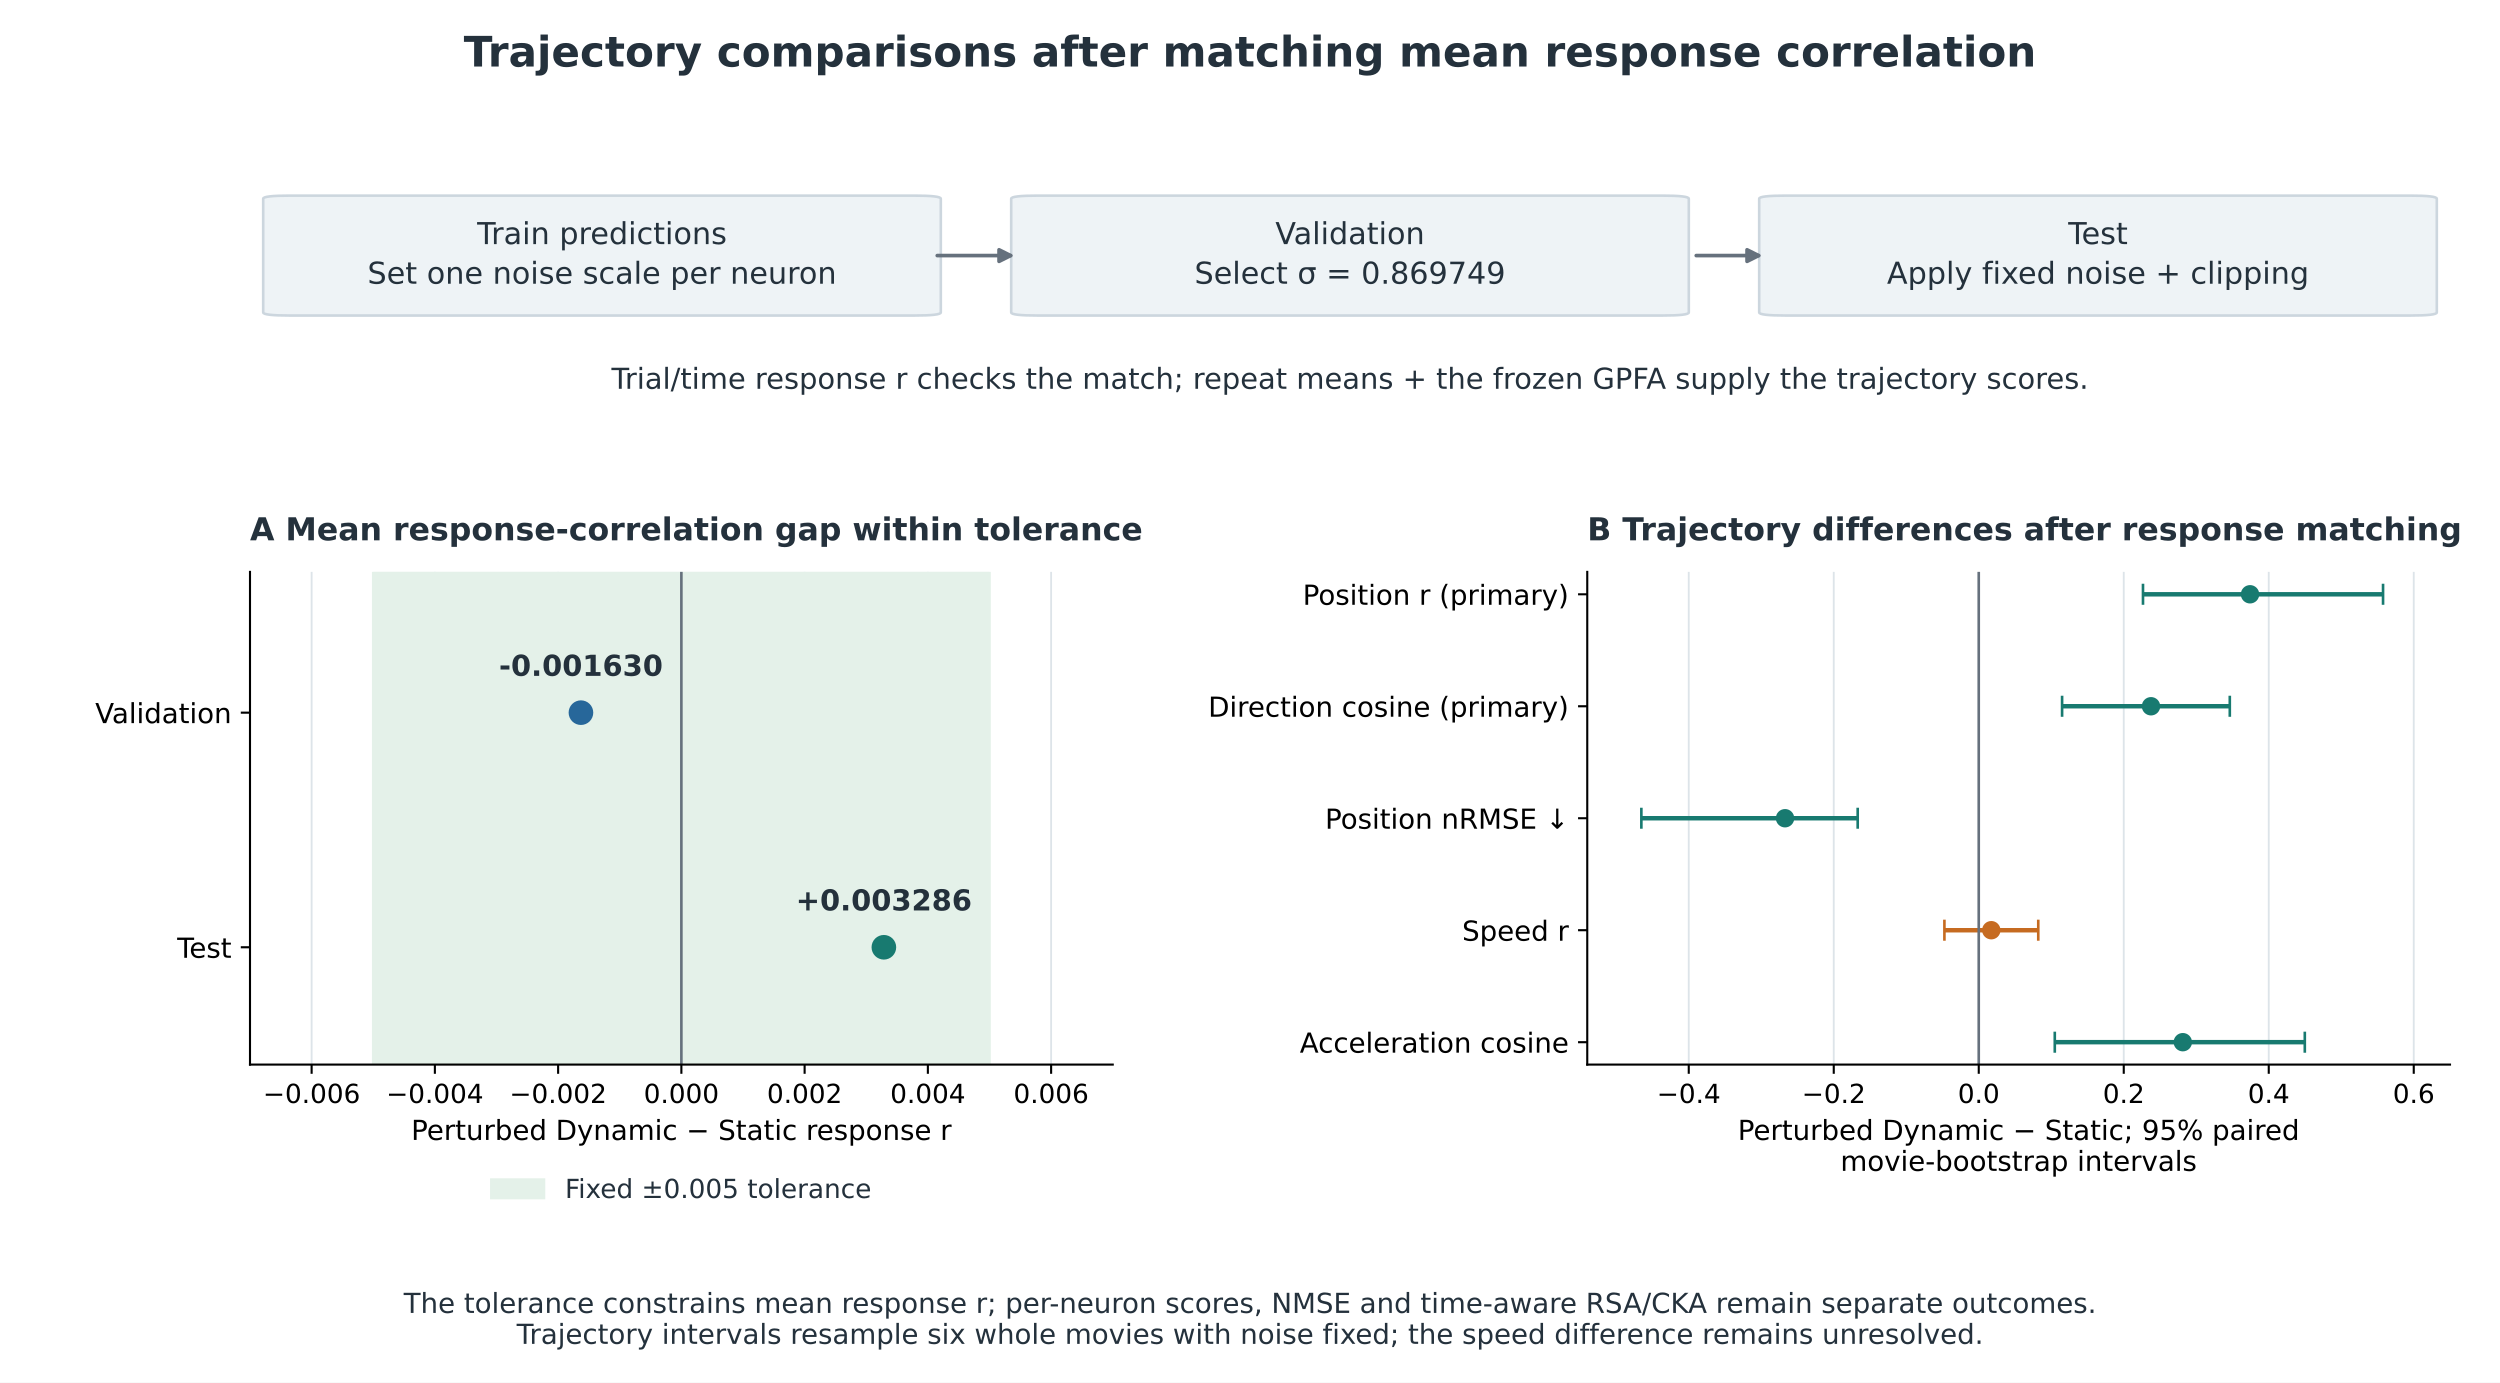
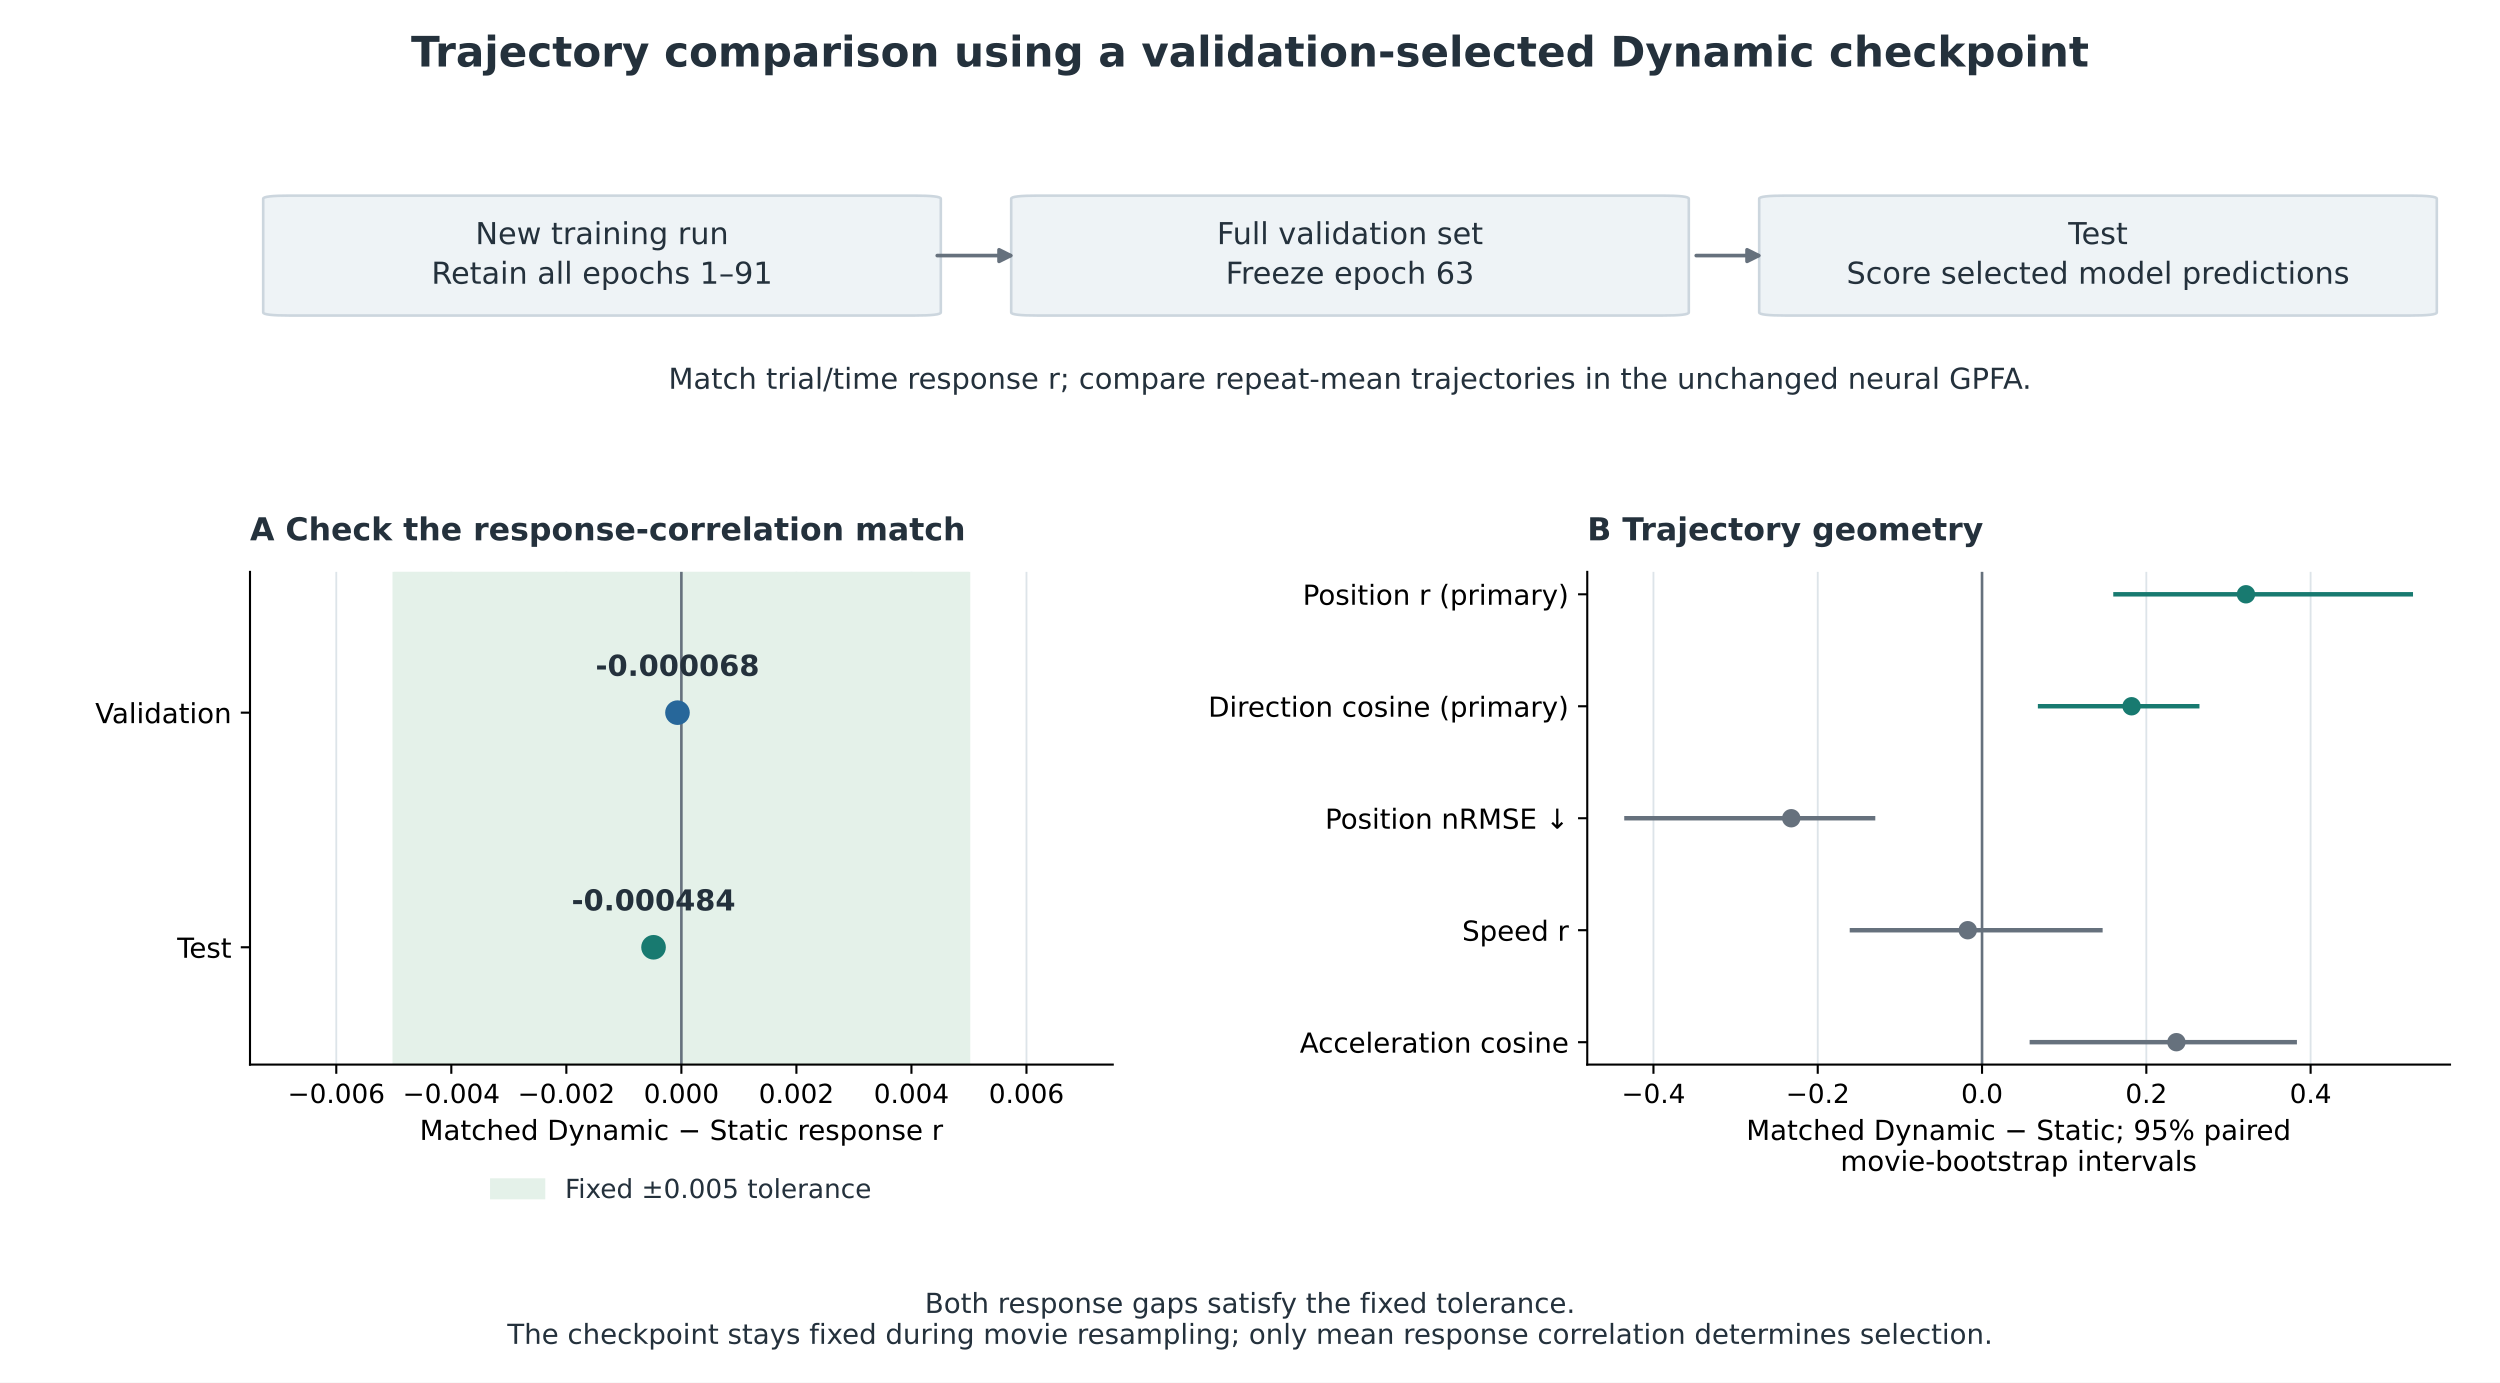
<svg xmlns="http://www.w3.org/2000/svg" xmlns:xlink="http://www.w3.org/1999/xlink" width="950.4pt" height="525.6pt" viewBox="0 0 950.4 525.6" version="1.1">
  <defs>
    <style type="text/css">*{stroke-linejoin: round; stroke-linecap: butt}</style>
  </defs>
  <g id="figure_1">
    <g id="patch_1">
      <path d="M 0 525.6  L 950.4 525.6  L 950.4 0  L 0 0  z " style="fill: #ffffff" />
    </g>
    <g id="axes_1">
      <g id="patch_2">
        <path d="M 110.094 119.952  L 347.618 119.952  Q 357.655 119.952 357.655 118.783  L 357.655 75.539  Q 357.655 74.37 347.618 74.37  L 110.094 74.37  Q 100.058 74.37 100.058 75.539  L 100.058 118.783  Q 100.058 119.952 110.094 119.952  z " clip-path="url(#p9f3f46cf6b)" style="fill: #eef3f6; stroke: #ccd6de; stroke-linejoin: miter" />
      </g>
      <g id="patch_3">
        <path d="M 394.454 119.952  L 631.978 119.952  Q 642.014 119.952 642.014 118.783  L 642.014 75.539  Q 642.014 74.37 631.978 74.37  L 394.454 74.37  Q 384.418 74.37 384.418 75.539  L 384.418 118.783  Q 384.418 119.952 394.454 119.952  z " clip-path="url(#p9f3f46cf6b)" style="fill: #eef3f6; stroke: #ccd6de; stroke-linejoin: miter" />
      </g>
      <g id="patch_4">
        <path d="M 678.814 119.952  L 916.338 119.952  Q 926.374 119.952 926.374 118.783  L 926.374 75.539  Q 926.374 74.37 916.338 74.37  L 678.814 74.37  Q 668.777 74.37 668.777 75.539  L 668.777 118.783  Q 668.777 119.952 678.814 119.952  z " clip-path="url(#p9f3f46cf6b)" style="fill: #eef3f6; stroke: #ccd6de; stroke-linejoin: miter" />
      </g>
      <g id="text_1">
-         <text style="fill: #24313c; font: 11.5px 'DejaVu Sans'" transform="translate(181.3946 92.80334)">Train predictions</text>
-         <text style="fill: #24313c; font: 11.5px 'DejaVu Sans'" transform="translate(139.6918 107.8654)">Set one noise scale per neuron</text>
+         <text style="fill: #24313c; font: 11.5px 'DejaVu Sans'" transform="translate(180.7324 92.80334)">New training run</text>
+         <text style="fill: #24313c; font: 11.5px 'DejaVu Sans'" transform="translate(164.0035 107.8654)">Retain all epochs 1–91</text>
      </g>
      <g id="text_2">
-         <text style="fill: #24313c; font: 11.5px 'DejaVu Sans'" transform="translate(484.8218 92.80334)">Validation</text>
-         <text style="fill: #24313c; font: 11.5px 'DejaVu Sans'" transform="translate(454.0952 107.8654)">Select σ = 0.869749</text>
+         <text style="fill: #24313c; font: 11.5px 'DejaVu Sans'" transform="translate(462.634 92.80334)">Full validation set</text>
+         <text style="fill: #24313c; font: 11.5px 'DejaVu Sans'" transform="translate(465.9753 107.8654)">Freeze epoch 63</text>
      </g>
      <g id="text_3">
        <text style="fill: #24313c; font: 11.5px 'DejaVu Sans'" transform="translate(786.2536 92.80334)">Test</text>
-         <text style="fill: #24313c; font: 11.5px 'DejaVu Sans'" transform="translate(717.3371 107.8654)">Apply fixed noise + clipping</text>
+         <text style="fill: #24313c; font: 11.5px 'DejaVu Sans'" transform="translate(701.9711 107.8654)">Score selected model predictions</text>
      </g>
      <g id="patch_5">
        <path d="M 356.306 97.161  Q 371.034 97.161 384.197 97.161  " style="fill: none; stroke: #66717d; stroke-width: 1.4; stroke-linecap: round" />
        <path d="M 379.797 94.961  L 384.197 97.161  L 379.797 99.361  z " style="fill: #66717d; stroke: #66717d; stroke-width: 1.4; stroke-linecap: round" />
      </g>
      <g id="patch_6">
        <path d="M 644.848 97.161  Q 657.485 97.161 668.557 97.161  " style="fill: none; stroke: #66717d; stroke-width: 1.4; stroke-linecap: round" />
        <path d="M 664.157 94.961  L 668.557 97.161  L 664.157 99.361  z " style="fill: #66717d; stroke: #66717d; stroke-width: 1.4; stroke-linecap: round" />
      </g>
      <g id="text_4">
-         <text style="fill: #24313c; font: 11px 'DejaVu Sans'; text-anchor: middle" x="513.216" y="147.808" transform="rotate(-0 513.216 147.8077)">Trial/time response r checks the match; repeat means + the frozen GPFA supply the trajectory scores.</text>
+         <text style="fill: #24313c; font: 11px 'DejaVu Sans'; text-anchor: middle" x="513.216" y="147.808" transform="rotate(-0 513.216 147.8077)">Match trial/time response r; compare repeat-mean trajectories in the unchanged neural GPFA.</text>
      </g>
    </g>
    <g id="axes_2">
      <g id="patch_7">
        <path d="M 95.04 404.712  L 423.021 404.712  L 423.021 217.409  L 95.04 217.409  z " style="fill: #ffffff" />
      </g>
      <g id="matplotlib.axis_1">
        <g id="xtick_1">
          <g id="line2d_1">
-             <path d="M 118.467 404.712  L 118.467 217.409  " clip-path="url(#p095cb365a8)" style="fill: none; stroke: #dde4e9; stroke-width: 0.7; stroke-linecap: square" />
+             <path d="M 127.838 404.712  L 127.838 217.409  " clip-path="url(#p095cb365a8)" style="fill: none; stroke: #dde4e9; stroke-width: 0.7; stroke-linecap: square" />
          </g>
          <g id="line2d_2">
            <defs>
              <path id="m82909401f5" d="M 0 0  L 0 3.5  " style="stroke: #000000; stroke-width: 0.8" />
            </defs>
            <g>
-               <use xlink:href="#m82909401f5" x="118.467" y="404.712" style="stroke: #000000; stroke-width: 0.8" />
+               <use xlink:href="#m82909401f5" x="127.838" y="404.712" style="stroke: #000000; stroke-width: 0.8" />
            </g>
          </g>
          <g id="text_5">
-             <text style="font: 10px 'DejaVu Sans'; text-anchor: middle" x="118.467" y="419.31" transform="rotate(-0 118.4672 419.3104)">−0.006</text>
+             <text style="font: 10px 'DejaVu Sans'; text-anchor: middle" x="127.838" y="419.31" transform="rotate(-0 127.8381 419.3104)">−0.006</text>
          </g>
        </g>
        <g id="xtick_2">
          <g id="line2d_3">
-             <path d="M 165.322 404.712  L 165.322 217.409  " clip-path="url(#p095cb365a8)" style="fill: none; stroke: #dde4e9; stroke-width: 0.7; stroke-linecap: square" />
+             <path d="M 171.569 404.712  L 171.569 217.409  " clip-path="url(#p095cb365a8)" style="fill: none; stroke: #dde4e9; stroke-width: 0.7; stroke-linecap: square" />
          </g>
          <g id="line2d_4">
            <g>
-               <use xlink:href="#m82909401f5" x="165.322" y="404.712" style="stroke: #000000; stroke-width: 0.8" />
+               <use xlink:href="#m82909401f5" x="171.569" y="404.712" style="stroke: #000000; stroke-width: 0.8" />
            </g>
          </g>
          <g id="text_6">
-             <text style="font: 10px 'DejaVu Sans'; text-anchor: middle" x="165.322" y="419.31" transform="rotate(-0 165.3217 419.3104)">−0.004</text>
+             <text style="font: 10px 'DejaVu Sans'; text-anchor: middle" x="171.569" y="419.31" transform="rotate(-0 171.5689 419.3104)">−0.004</text>
          </g>
        </g>
        <g id="xtick_3">
          <g id="line2d_5">
-             <path d="M 212.176 404.712  L 212.176 217.409  " clip-path="url(#p095cb365a8)" style="fill: none; stroke: #dde4e9; stroke-width: 0.7; stroke-linecap: square" />
+             <path d="M 215.3 404.712  L 215.3 217.409  " clip-path="url(#p095cb365a8)" style="fill: none; stroke: #dde4e9; stroke-width: 0.7; stroke-linecap: square" />
          </g>
          <g id="line2d_6">
            <g>
-               <use xlink:href="#m82909401f5" x="212.176" y="404.712" style="stroke: #000000; stroke-width: 0.8" />
+               <use xlink:href="#m82909401f5" x="215.3" y="404.712" style="stroke: #000000; stroke-width: 0.8" />
            </g>
          </g>
          <g id="text_7">
-             <text style="font: 10px 'DejaVu Sans'; text-anchor: middle" x="212.176" y="419.31" transform="rotate(-0 212.1761 419.3104)">−0.002</text>
+             <text style="font: 10px 'DejaVu Sans'; text-anchor: middle" x="215.3" y="419.31" transform="rotate(-0 215.2998 419.3104)">−0.002</text>
          </g>
        </g>
        <g id="xtick_4">
          <g id="line2d_7">
            <path d="M 259.031 404.712  L 259.031 217.409  " clip-path="url(#p095cb365a8)" style="fill: none; stroke: #dde4e9; stroke-width: 0.7; stroke-linecap: square" />
          </g>
          <g id="line2d_8">
            <g>
              <use xlink:href="#m82909401f5" x="259.031" y="404.712" style="stroke: #000000; stroke-width: 0.8" />
            </g>
          </g>
          <g id="text_8">
            <text style="font: 10px 'DejaVu Sans'; text-anchor: middle" x="259.031" y="419.31" transform="rotate(-0 259.0306 419.3104)">0.000</text>
          </g>
        </g>
        <g id="xtick_5">
          <g id="line2d_9">
-             <path d="M 305.885 404.712  L 305.885 217.409  " clip-path="url(#p095cb365a8)" style="fill: none; stroke: #dde4e9; stroke-width: 0.7; stroke-linecap: square" />
+             <path d="M 302.761 404.712  L 302.761 217.409  " clip-path="url(#p095cb365a8)" style="fill: none; stroke: #dde4e9; stroke-width: 0.7; stroke-linecap: square" />
          </g>
          <g id="line2d_10">
            <g>
-               <use xlink:href="#m82909401f5" x="305.885" y="404.712" style="stroke: #000000; stroke-width: 0.8" />
+               <use xlink:href="#m82909401f5" x="302.761" y="404.712" style="stroke: #000000; stroke-width: 0.8" />
            </g>
          </g>
          <g id="text_9">
-             <text style="font: 10px 'DejaVu Sans'; text-anchor: middle" x="305.885" y="419.31" transform="rotate(-0 305.885 419.3104)">0.002</text>
+             <text style="font: 10px 'DejaVu Sans'; text-anchor: middle" x="302.761" y="419.31" transform="rotate(-0 302.7614 419.3104)">0.002</text>
          </g>
        </g>
        <g id="xtick_6">
          <g id="line2d_11">
-             <path d="M 352.739 404.712  L 352.739 217.409  " clip-path="url(#p095cb365a8)" style="fill: none; stroke: #dde4e9; stroke-width: 0.7; stroke-linecap: square" />
+             <path d="M 346.492 404.712  L 346.492 217.409  " clip-path="url(#p095cb365a8)" style="fill: none; stroke: #dde4e9; stroke-width: 0.7; stroke-linecap: square" />
          </g>
          <g id="line2d_12">
            <g>
-               <use xlink:href="#m82909401f5" x="352.739" y="404.712" style="stroke: #000000; stroke-width: 0.8" />
+               <use xlink:href="#m82909401f5" x="346.492" y="404.712" style="stroke: #000000; stroke-width: 0.8" />
            </g>
          </g>
          <g id="text_10">
-             <text style="font: 10px 'DejaVu Sans'; text-anchor: middle" x="352.739" y="419.31" transform="rotate(-0 352.7395 419.3104)">0.004</text>
+             <text style="font: 10px 'DejaVu Sans'; text-anchor: middle" x="346.492" y="419.31" transform="rotate(-0 346.4922 419.3104)">0.004</text>
          </g>
        </g>
        <g id="xtick_7">
          <g id="line2d_13">
-             <path d="M 399.594 404.712  L 399.594 217.409  " clip-path="url(#p095cb365a8)" style="fill: none; stroke: #dde4e9; stroke-width: 0.7; stroke-linecap: square" />
+             <path d="M 390.223 404.712  L 390.223 217.409  " clip-path="url(#p095cb365a8)" style="fill: none; stroke: #dde4e9; stroke-width: 0.7; stroke-linecap: square" />
          </g>
          <g id="line2d_14">
            <g>
-               <use xlink:href="#m82909401f5" x="399.594" y="404.712" style="stroke: #000000; stroke-width: 0.8" />
+               <use xlink:href="#m82909401f5" x="390.223" y="404.712" style="stroke: #000000; stroke-width: 0.8" />
            </g>
          </g>
          <g id="text_11">
-             <text style="font: 10px 'DejaVu Sans'; text-anchor: middle" x="399.594" y="419.31" transform="rotate(-0 399.594 419.3104)">0.006</text>
+             <text style="font: 10px 'DejaVu Sans'; text-anchor: middle" x="390.223" y="419.31" transform="rotate(-0 390.2231 419.3104)">0.006</text>
          </g>
        </g>
        <g id="text_12">
-           <text style="font: 10.5px 'DejaVu Sans'; text-anchor: middle" x="259.031" y="433.368" transform="rotate(-0 259.0306 433.3685)">Perturbed Dynamic − Static response r</text>
+           <text style="font: 10.5px 'DejaVu Sans'; text-anchor: middle" x="259.031" y="433.368" transform="rotate(-0 259.0306 433.3685)">Matched Dynamic − Static response r</text>
        </g>
      </g>
      <g id="matplotlib.axis_2">
        <g id="ytick_1">
          <g id="line2d_15">
            <defs>
              <path id="ma67abbdd52" d="M 0 0  L -3.5 0  " style="stroke: #000000; stroke-width: 0.8" />
            </defs>
            <g>
              <use xlink:href="#ma67abbdd52" x="95.04" y="270.924" style="stroke: #000000; stroke-width: 0.8" />
            </g>
          </g>
          <g id="text_13">
            <text style="font: 10.5px 'DejaVu Sans'; text-anchor: end" x="88.04" y="274.914" transform="rotate(-0 88.04 274.9136)">Validation</text>
          </g>
        </g>
        <g id="ytick_2">
          <g id="line2d_16">
            <g>
              <use xlink:href="#ma67abbdd52" x="95.04" y="360.116" style="stroke: #000000; stroke-width: 0.8" />
            </g>
          </g>
          <g id="text_14">
            <text style="font: 10.5px 'DejaVu Sans'; text-anchor: end" x="88.04" y="364.105" transform="rotate(-0 88.04 364.1053)">Test</text>
          </g>
        </g>
      </g>
      <g id="patch_8">
-         <path d="M 141.894 404.712  L 376.167 404.712  L 376.167 217.409  L 141.894 217.409  z " clip-path="url(#p095cb365a8)" style="fill: #e4f1e9; stroke: #e4f1e9; stroke-linejoin: miter" />
+         <path d="M 149.704 404.712  L 368.358 404.712  L 368.358 217.409  L 149.704 217.409  z " clip-path="url(#p095cb365a8)" style="fill: #e4f1e9; stroke: #e4f1e9; stroke-linejoin: miter" />
      </g>
      <g id="line2d_17">
        <path d="M 259.031 404.712  L 259.031 217.409  " clip-path="url(#p095cb365a8)" style="fill: none; stroke: #66717d; stroke-linecap: square" />
      </g>
      <g id="patch_9">
        <path d="M 95.04 404.712  L 95.04 217.409  " style="fill: none; stroke: #000000; stroke-width: 0.8; stroke-linejoin: miter; stroke-linecap: square" />
      </g>
      <g id="patch_10">
        <path d="M 95.04 404.712  L 423.021 404.712  " style="fill: none; stroke: #000000; stroke-width: 0.8; stroke-linejoin: miter; stroke-linecap: square" />
      </g>
      <g id="PathCollection_1">
        <defs>
          <path id="C0_0_b43baabc5f" d="M 0 4.183  C 1.109 4.183 2.174 3.743 2.958 2.958  C 3.743 2.174 4.183 1.109 4.183 -0  C 4.183 -1.109 3.743 -2.174 2.958 -2.958  C 2.174 -3.743 1.109 -4.183 0 -4.183  C -1.109 -4.183 -2.174 -3.743 -2.958 -2.958  C -3.743 -2.174 -4.183 -1.109 -4.183 0  C -4.183 1.109 -3.743 2.174 -2.958 2.958  C -2.174 3.743 -1.109 4.183 0 4.183  z " />
        </defs>
        <g clip-path="url(#p095cb365a8)">
-           <use xlink:href="#C0_0_b43baabc5f" x="220.85" y="270.924" style="fill: #27679a; stroke: #27679a" />
+           <use xlink:href="#C0_0_b43baabc5f" x="257.551" y="270.924" style="fill: #27679a; stroke: #27679a" />
        </g>
        <g clip-path="url(#p095cb365a8)">
-           <use xlink:href="#C0_0_b43baabc5f" x="336.013" y="360.116" style="fill: #187a70; stroke: #187a70" />
+           <use xlink:href="#C0_0_b43baabc5f" x="248.449" y="360.116" style="fill: #187a70; stroke: #187a70" />
        </g>
      </g>
      <g id="text_15">
-         <text style="fill: #24313c; font: 700 11px 'DejaVu Sans'; text-anchor: middle" x="220.85" y="256.924" transform="rotate(-0 220.8495 256.9244)">-0.001630</text>
+         <text style="fill: #24313c; font: 700 11px 'DejaVu Sans'; text-anchor: middle" x="257.551" y="256.924" transform="rotate(-0 257.5507 256.9244)">-0.000068</text>
      </g>
      <g id="text_16">
-         <text style="fill: #24313c; font: 700 11px 'DejaVu Sans'; text-anchor: middle" x="336.013" y="346.116" transform="rotate(-0 336.0126 346.1161)">+0.003286</text>
+         <text style="fill: #24313c; font: 700 11px 'DejaVu Sans'; text-anchor: middle" x="248.449" y="346.116" transform="rotate(-0 248.4488 346.1161)">-0.000484</text>
      </g>
      <g id="text_17">
-         <text style="fill: #24313c; font: 700 12px 'DejaVu Sans'; text-anchor: start" x="95.04" y="205.409" transform="rotate(-0 95.04 205.4094)">A  Mean response-correlation gap within tolerance</text>
+         <text style="fill: #24313c; font: 700 12px 'DejaVu Sans'; text-anchor: start" x="95.04" y="205.409" transform="rotate(-0 95.04 205.4094)">A  Check the response-correlation match</text>
      </g>
      <g id="legend_1">
        <g id="patch_11">
          <path d="M 186.793 455.442  L 206.793 455.442  L 206.793 448.442  L 186.793 448.442  z " style="fill: #e4f1e9; stroke: #e4f1e9; stroke-linejoin: miter" />
        </g>
        <g id="text_18">
          <text style="fill: #24313c; font: 10px 'DejaVu Sans'; text-anchor: start" x="214.793" y="455.442" transform="rotate(-0 214.7931 455.4422)">Fixed ±0.005 tolerance</text>
        </g>
      </g>
    </g>
    <g id="axes_3">
      <g id="patch_12">
        <path d="M 603.411 404.712  L 931.392 404.712  L 931.392 217.409  L 603.411 217.409  z " style="fill: #ffffff" />
      </g>
      <g id="matplotlib.axis_3">
        <g id="xtick_8">
          <g id="line2d_18">
-             <path d="M 641.997 404.712  L 641.997 217.409  " clip-path="url(#pbbc0bc065b)" style="fill: none; stroke: #dde4e9; stroke-width: 0.7; stroke-linecap: square" />
+             <path d="M 628.576 404.712  L 628.576 217.409  " clip-path="url(#pbbc0bc065b)" style="fill: none; stroke: #dde4e9; stroke-width: 0.7; stroke-linecap: square" />
          </g>
          <g id="line2d_19">
            <g>
-               <use xlink:href="#m82909401f5" x="641.997" y="404.712" style="stroke: #000000; stroke-width: 0.8" />
+               <use xlink:href="#m82909401f5" x="628.576" y="404.712" style="stroke: #000000; stroke-width: 0.8" />
            </g>
          </g>
          <g id="text_19">
-             <text style="font: 10px 'DejaVu Sans'; text-anchor: middle" x="641.997" y="419.31" transform="rotate(-0 641.9968 419.3104)">−0.4</text>
+             <text style="font: 10px 'DejaVu Sans'; text-anchor: middle" x="628.576" y="419.31" transform="rotate(-0 628.5764 419.3104)">−0.4</text>
          </g>
        </g>
        <g id="xtick_9">
          <g id="line2d_20">
-             <path d="M 697.12 404.712  L 697.12 217.409  " clip-path="url(#pbbc0bc065b)" style="fill: none; stroke: #dde4e9; stroke-width: 0.7; stroke-linecap: square" />
+             <path d="M 691.033 404.712  L 691.033 217.409  " clip-path="url(#pbbc0bc065b)" style="fill: none; stroke: #dde4e9; stroke-width: 0.7; stroke-linecap: square" />
          </g>
          <g id="line2d_21">
            <g>
-               <use xlink:href="#m82909401f5" x="697.12" y="404.712" style="stroke: #000000; stroke-width: 0.8" />
+               <use xlink:href="#m82909401f5" x="691.033" y="404.712" style="stroke: #000000; stroke-width: 0.8" />
            </g>
          </g>
          <g id="text_20">
-             <text style="font: 10px 'DejaVu Sans'; text-anchor: middle" x="697.12" y="419.31" transform="rotate(-0 697.1197 419.3104)">−0.2</text>
+             <text style="font: 10px 'DejaVu Sans'; text-anchor: middle" x="691.033" y="419.31" transform="rotate(-0 691.0329 419.3104)">−0.2</text>
          </g>
        </g>
        <g id="xtick_10">
          <g id="line2d_22">
-             <path d="M 752.243 404.712  L 752.243 217.409  " clip-path="url(#pbbc0bc065b)" style="fill: none; stroke: #dde4e9; stroke-width: 0.7; stroke-linecap: square" />
+             <path d="M 753.49 404.712  L 753.49 217.409  " clip-path="url(#pbbc0bc065b)" style="fill: none; stroke: #dde4e9; stroke-width: 0.7; stroke-linecap: square" />
          </g>
          <g id="line2d_23">
            <g>
-               <use xlink:href="#m82909401f5" x="752.243" y="404.712" style="stroke: #000000; stroke-width: 0.8" />
+               <use xlink:href="#m82909401f5" x="753.49" y="404.712" style="stroke: #000000; stroke-width: 0.8" />
            </g>
          </g>
          <g id="text_21">
-             <text style="font: 10px 'DejaVu Sans'; text-anchor: middle" x="752.243" y="419.31" transform="rotate(-0 752.2426 419.3104)">0.0</text>
+             <text style="font: 10px 'DejaVu Sans'; text-anchor: middle" x="753.49" y="419.31" transform="rotate(-0 753.4895 419.3104)">0.0</text>
          </g>
        </g>
        <g id="xtick_11">
          <g id="line2d_24">
-             <path d="M 807.366 404.712  L 807.366 217.409  " clip-path="url(#pbbc0bc065b)" style="fill: none; stroke: #dde4e9; stroke-width: 0.7; stroke-linecap: square" />
+             <path d="M 815.946 404.712  L 815.946 217.409  " clip-path="url(#pbbc0bc065b)" style="fill: none; stroke: #dde4e9; stroke-width: 0.7; stroke-linecap: square" />
          </g>
          <g id="line2d_25">
            <g>
-               <use xlink:href="#m82909401f5" x="807.366" y="404.712" style="stroke: #000000; stroke-width: 0.8" />
+               <use xlink:href="#m82909401f5" x="815.946" y="404.712" style="stroke: #000000; stroke-width: 0.8" />
            </g>
          </g>
          <g id="text_22">
-             <text style="font: 10px 'DejaVu Sans'; text-anchor: middle" x="807.366" y="419.31" transform="rotate(-0 807.3655 419.3104)">0.2</text>
+             <text style="font: 10px 'DejaVu Sans'; text-anchor: middle" x="815.946" y="419.31" transform="rotate(-0 815.9461 419.3104)">0.2</text>
          </g>
        </g>
        <g id="xtick_12">
          <g id="line2d_26">
-             <path d="M 862.488 404.712  L 862.488 217.409  " clip-path="url(#pbbc0bc065b)" style="fill: none; stroke: #dde4e9; stroke-width: 0.7; stroke-linecap: square" />
+             <path d="M 878.403 404.712  L 878.403 217.409  " clip-path="url(#pbbc0bc065b)" style="fill: none; stroke: #dde4e9; stroke-width: 0.7; stroke-linecap: square" />
          </g>
          <g id="line2d_27">
            <g>
-               <use xlink:href="#m82909401f5" x="862.488" y="404.712" style="stroke: #000000; stroke-width: 0.8" />
+               <use xlink:href="#m82909401f5" x="878.403" y="404.712" style="stroke: #000000; stroke-width: 0.8" />
            </g>
          </g>
          <g id="text_23">
-             <text style="font: 10px 'DejaVu Sans'; text-anchor: middle" x="862.488" y="419.31" transform="rotate(-0 862.4884 419.3104)">0.4</text>
-           </g>
-         </g>
-         <g id="xtick_13">
-           <g id="line2d_28">
-             <path d="M 917.611 404.712  L 917.611 217.409  " clip-path="url(#pbbc0bc065b)" style="fill: none; stroke: #dde4e9; stroke-width: 0.7; stroke-linecap: square" />
-           </g>
-           <g id="line2d_29">
-             <g>
-               <use xlink:href="#m82909401f5" x="917.611" y="404.712" style="stroke: #000000; stroke-width: 0.8" />
-             </g>
-           </g>
-           <g id="text_24">
-             <text style="font: 10px 'DejaVu Sans'; text-anchor: middle" x="917.611" y="419.31" transform="rotate(-0 917.6113 419.3104)">0.6</text>
-           </g>
-         </g>
-         <g id="text_25">
-           <text style="font: 10.5px 'DejaVu Sans'" transform="translate(660.641 433.3685)">Perturbed Dynamic − Static; 95% paired</text>
+             <text style="font: 10px 'DejaVu Sans'; text-anchor: middle" x="878.403" y="419.31" transform="rotate(-0 878.4026 419.3104)">0.4</text>
+           </g>
+         </g>
+         <g id="text_24">
+           <text style="font: 10.5px 'DejaVu Sans'" transform="translate(663.8624 433.3685)">Matched Dynamic − Static; 95% paired</text>
          <text style="font: 10.5px 'DejaVu Sans'" transform="translate(699.6485 445.1262)">movie-bootstrap intervals</text>
        </g>
      </g>
      <g id="matplotlib.axis_4">
        <g id="ytick_3">
+           <g id="line2d_28">
+             <g>
+               <use xlink:href="#ma67abbdd52" x="603.411" y="225.923" style="stroke: #000000; stroke-width: 0.8" />
+             </g>
+           </g>
+           <g id="text_25">
+             <text style="font: 10.5px 'DejaVu Sans'; text-anchor: end" x="596.411" y="229.912" transform="rotate(-0 596.4108 229.9123)">Position r (primary)</text>
+           </g>
+         </g>
+         <g id="ytick_4">
+           <g id="line2d_29">
+             <g>
+               <use xlink:href="#ma67abbdd52" x="603.411" y="268.492" style="stroke: #000000; stroke-width: 0.8" />
+             </g>
+           </g>
+           <g id="text_26">
+             <text style="font: 10.5px 'DejaVu Sans'; text-anchor: end" x="596.411" y="272.481" transform="rotate(-0 596.4108 272.4811)">Direction cosine (primary)</text>
+           </g>
+         </g>
+         <g id="ytick_5">
          <g id="line2d_30">
            <g>
-               <use xlink:href="#ma67abbdd52" x="603.411" y="225.923" style="stroke: #000000; stroke-width: 0.8" />
-             </g>
-           </g>
-           <g id="text_26">
-             <text style="font: 10.5px 'DejaVu Sans'; text-anchor: end" x="596.411" y="229.912" transform="rotate(-0 596.4108 229.9123)">Position r (primary)</text>
-           </g>
-         </g>
-         <g id="ytick_4">
+               <use xlink:href="#ma67abbdd52" x="603.411" y="311.061" style="stroke: #000000; stroke-width: 0.8" />
+             </g>
+           </g>
+           <g id="text_27">
+             <text style="font: 10.5px 'DejaVu Sans'; text-anchor: end" x="596.411" y="315.05" transform="rotate(-0 596.4108 315.0499)">Position nRMSE ↓</text>
+           </g>
+         </g>
+         <g id="ytick_6">
          <g id="line2d_31">
            <g>
-               <use xlink:href="#ma67abbdd52" x="603.411" y="268.492" style="stroke: #000000; stroke-width: 0.8" />
-             </g>
-           </g>
-           <g id="text_27">
-             <text style="font: 10.5px 'DejaVu Sans'; text-anchor: end" x="596.411" y="272.481" transform="rotate(-0 596.4108 272.4811)">Direction cosine (primary)</text>
-           </g>
-         </g>
-         <g id="ytick_5">
+               <use xlink:href="#ma67abbdd52" x="603.411" y="353.629" style="stroke: #000000; stroke-width: 0.8" />
+             </g>
+           </g>
+           <g id="text_28">
+             <text style="font: 10.5px 'DejaVu Sans'; text-anchor: end" x="596.411" y="357.619" transform="rotate(-0 596.4108 357.6186)">Speed r</text>
+           </g>
+         </g>
+         <g id="ytick_7">
          <g id="line2d_32">
            <g>
-               <use xlink:href="#ma67abbdd52" x="603.411" y="311.061" style="stroke: #000000; stroke-width: 0.8" />
-             </g>
-           </g>
-           <g id="text_28">
-             <text style="font: 10.5px 'DejaVu Sans'; text-anchor: end" x="596.411" y="315.05" transform="rotate(-0 596.4108 315.0499)">Position nRMSE ↓</text>
-           </g>
-         </g>
-         <g id="ytick_6">
-           <g id="line2d_33">
-             <g>
-               <use xlink:href="#ma67abbdd52" x="603.411" y="353.629" style="stroke: #000000; stroke-width: 0.8" />
+               <use xlink:href="#ma67abbdd52" x="603.411" y="396.198" style="stroke: #000000; stroke-width: 0.8" />
            </g>
          </g>
          <g id="text_29">
-             <text style="font: 10.5px 'DejaVu Sans'; text-anchor: end" x="596.411" y="357.619" transform="rotate(-0 596.4108 357.6186)">Speed r</text>
-           </g>
-         </g>
-         <g id="ytick_7">
-           <g id="line2d_34">
-             <g>
-               <use xlink:href="#ma67abbdd52" x="603.411" y="396.198" style="stroke: #000000; stroke-width: 0.8" />
-             </g>
-           </g>
-           <g id="text_30">
            <text style="font: 10.5px 'DejaVu Sans'; text-anchor: end" x="596.411" y="400.187" transform="rotate(-0 596.4108 400.1874)">Acceleration cosine</text>
          </g>
        </g>
      </g>
-       <g id="LineCollection_1">
-         <path d="M 814.678 225.923  L 905.939 225.923  " clip-path="url(#pbbc0bc065b)" style="fill: none; stroke: #187a70; stroke-width: 1.7" />
-       </g>
-       <g id="line2d_35">
-         <defs>
-           <path id="me56e5df1bf" d="M 0 4  L 0 -4  " style="stroke: #187a70" />
-         </defs>
-         <g clip-path="url(#pbbc0bc065b)">
-           <use xlink:href="#me56e5df1bf" x="814.678" y="225.923" style="fill: #187a70; stroke: #187a70" />
-         </g>
-       </g>
-       <g id="line2d_36">
-         <g clip-path="url(#pbbc0bc065b)">
-           <use xlink:href="#me56e5df1bf" x="905.939" y="225.923" style="fill: #187a70; stroke: #187a70" />
-         </g>
-       </g>
-       <g id="LineCollection_2">
-         <path d="M 783.924 268.492  L 847.68 268.492  " clip-path="url(#pbbc0bc065b)" style="fill: none; stroke: #187a70; stroke-width: 1.7" />
-       </g>
-       <g id="line2d_37">
-         <g clip-path="url(#pbbc0bc065b)">
-           <use xlink:href="#me56e5df1bf" x="783.924" y="268.492" style="fill: #187a70; stroke: #187a70" />
-         </g>
-       </g>
-       <g id="line2d_38">
-         <g clip-path="url(#pbbc0bc065b)">
-           <use xlink:href="#me56e5df1bf" x="847.68" y="268.492" style="fill: #187a70; stroke: #187a70" />
-         </g>
-       </g>
-       <g id="LineCollection_3">
-         <path d="M 623.977 311.061  L 706.221 311.061  " clip-path="url(#pbbc0bc065b)" style="fill: none; stroke: #187a70; stroke-width: 1.7" />
-       </g>
-       <g id="line2d_39">
-         <g clip-path="url(#pbbc0bc065b)">
-           <use xlink:href="#me56e5df1bf" x="623.977" y="311.061" style="fill: #187a70; stroke: #187a70" />
-         </g>
-       </g>
-       <g id="line2d_40">
-         <g clip-path="url(#pbbc0bc065b)">
-           <use xlink:href="#me56e5df1bf" x="706.221" y="311.061" style="fill: #187a70; stroke: #187a70" />
-         </g>
-       </g>
-       <g id="LineCollection_4">
-         <path d="M 739.187 353.629  L 774.864 353.629  " clip-path="url(#pbbc0bc065b)" style="fill: none; stroke: #c66b21; stroke-width: 1.7" />
-       </g>
-       <g id="line2d_41">
-         <defs>
-           <path id="m4ca244e5b5" d="M 0 4  L 0 -4  " style="stroke: #c66b21" />
-         </defs>
-         <g clip-path="url(#pbbc0bc065b)">
-           <use xlink:href="#m4ca244e5b5" x="739.187" y="353.629" style="fill: #c66b21; stroke: #c66b21" />
-         </g>
-       </g>
-       <g id="line2d_42">
-         <g clip-path="url(#pbbc0bc065b)">
-           <use xlink:href="#m4ca244e5b5" x="774.864" y="353.629" style="fill: #c66b21; stroke: #c66b21" />
-         </g>
-       </g>
-       <g id="LineCollection_5">
-         <path d="M 781.145 396.198  L 876.195 396.198  " clip-path="url(#pbbc0bc065b)" style="fill: none; stroke: #187a70; stroke-width: 1.7" />
-       </g>
-       <g id="line2d_43">
-         <g clip-path="url(#pbbc0bc065b)">
-           <use xlink:href="#me56e5df1bf" x="781.145" y="396.198" style="fill: #187a70; stroke: #187a70" />
-         </g>
-       </g>
-       <g id="line2d_44">
-         <g clip-path="url(#pbbc0bc065b)">
-           <use xlink:href="#me56e5df1bf" x="876.195" y="396.198" style="fill: #187a70; stroke: #187a70" />
-         </g>
-       </g>
-       <g id="line2d_45">
-         <path d="M 752.243 404.712  L 752.243 217.409  " clip-path="url(#pbbc0bc065b)" style="fill: none; stroke: #66717d; stroke-linecap: square" />
-       </g>
-       <g id="line2d_46">
+       <g id="line2d_33">
+         <path d="M 804.226 225.923  L 916.484 225.923  " clip-path="url(#pbbc0bc065b)" style="fill: none; stroke: #187a70; stroke-width: 1.7; stroke-linecap: square" />
+       </g>
+       <g id="line2d_34">
        <defs>
          <path id="ma4f7d0990f" d="M 0 3  C 0.796 3 1.559 2.684 2.121 2.121  C 2.684 1.559 3 0.796 3 0  C 3 -0.796 2.684 -1.559 2.121 -2.121  C 1.559 -2.684 0.796 -3 0 -3  C -0.796 -3 -1.559 -2.684 -2.121 -2.121  C -2.684 -1.559 -3 -0.796 -3 0  C -3 0.796 -2.684 1.559 -2.121 2.121  C -1.559 2.684 -0.796 3 0 3  z " style="stroke: #187a70" />
        </defs>
        <g clip-path="url(#pbbc0bc065b)">
-           <use xlink:href="#ma4f7d0990f" x="855.374" y="225.923" style="fill: #187a70; stroke: #187a70" />
-         </g>
-       </g>
-       <g id="line2d_47">
+           <use xlink:href="#ma4f7d0990f" x="853.825" y="225.923" style="fill: #187a70; stroke: #187a70" />
+         </g>
+       </g>
+       <g id="line2d_35">
+         <path d="M 775.565 268.492  L 835.295 268.492  " clip-path="url(#pbbc0bc065b)" style="fill: none; stroke: #187a70; stroke-width: 1.7; stroke-linecap: square" />
+       </g>
+       <g id="line2d_36">
        <g clip-path="url(#pbbc0bc065b)">
-           <use xlink:href="#ma4f7d0990f" x="817.729" y="268.492" style="fill: #187a70; stroke: #187a70" />
-         </g>
-       </g>
-       <g id="line2d_48">
-         <g clip-path="url(#pbbc0bc065b)">
-           <use xlink:href="#ma4f7d0990f" x="678.603" y="311.061" style="fill: #187a70; stroke: #187a70" />
-         </g>
-       </g>
-       <g id="line2d_49">
+           <use xlink:href="#ma4f7d0990f" x="810.338" y="268.492" style="fill: #187a70; stroke: #187a70" />
+         </g>
+       </g>
+       <g id="line2d_37">
+         <path d="M 618.319 311.061  L 712.063 311.061  " clip-path="url(#pbbc0bc065b)" style="fill: none; stroke: #66717d; stroke-width: 1.7; stroke-linecap: square" />
+       </g>
+       <g id="line2d_38">
        <defs>
-           <path id="m1334199902" d="M 0 3  C 0.796 3 1.559 2.684 2.121 2.121  C 2.684 1.559 3 0.796 3 0  C 3 -0.796 2.684 -1.559 2.121 -2.121  C 1.559 -2.684 0.796 -3 0 -3  C -0.796 -3 -1.559 -2.684 -2.121 -2.121  C -2.684 -1.559 -3 -0.796 -3 0  C -3 0.796 -2.684 1.559 -2.121 2.121  C -1.559 2.684 -0.796 3 0 3  z " style="stroke: #c66b21" />
+           <path id="m5f5aa1ec83" d="M 0 3  C 0.796 3 1.559 2.684 2.121 2.121  C 2.684 1.559 3 0.796 3 0  C 3 -0.796 2.684 -1.559 2.121 -2.121  C 1.559 -2.684 0.796 -3 0 -3  C -0.796 -3 -1.559 -2.684 -2.121 -2.121  C -2.684 -1.559 -3 -0.796 -3 0  C -3 0.796 -2.684 1.559 -2.121 2.121  C -1.559 2.684 -0.796 3 0 3  z " style="stroke: #66717d" />
        </defs>
        <g clip-path="url(#pbbc0bc065b)">
-           <use xlink:href="#m1334199902" x="757.012" y="353.629" style="fill: #c66b21; stroke: #c66b21" />
-         </g>
-       </g>
-       <g id="line2d_50">
+           <use xlink:href="#m5f5aa1ec83" x="680.962" y="311.061" style="fill: #66717d; stroke: #66717d" />
+         </g>
+       </g>
+       <g id="line2d_39">
+         <path d="M 704.035 353.629  L 798.49 353.629  " clip-path="url(#pbbc0bc065b)" style="fill: none; stroke: #66717d; stroke-width: 1.7; stroke-linecap: square" />
+       </g>
+       <g id="line2d_40">
        <g clip-path="url(#pbbc0bc065b)">
-           <use xlink:href="#ma4f7d0990f" x="829.818" y="396.198" style="fill: #187a70; stroke: #187a70" />
-         </g>
+           <use xlink:href="#m5f5aa1ec83" x="748.059" y="353.629" style="fill: #66717d; stroke: #66717d" />
+         </g>
+       </g>
+       <g id="line2d_41">
+         <path d="M 772.433 396.198  L 872.351 396.198  " clip-path="url(#pbbc0bc065b)" style="fill: none; stroke: #66717d; stroke-width: 1.7; stroke-linecap: square" />
+       </g>
+       <g id="line2d_42">
+         <g clip-path="url(#pbbc0bc065b)">
+           <use xlink:href="#m5f5aa1ec83" x="827.381" y="396.198" style="fill: #66717d; stroke: #66717d" />
+         </g>
+       </g>
+       <g id="line2d_43">
+         <path d="M 753.49 404.712  L 753.49 217.409  " clip-path="url(#pbbc0bc065b)" style="fill: none; stroke: #66717d; stroke-linecap: square" />
      </g>
      <g id="patch_13">
        <path d="M 603.411 404.712  L 603.411 217.409  " style="fill: none; stroke: #000000; stroke-width: 0.8; stroke-linejoin: miter; stroke-linecap: square" />
      </g>
      <g id="patch_14">
        <path d="M 603.411 404.712  L 931.392 404.712  " style="fill: none; stroke: #000000; stroke-width: 0.8; stroke-linejoin: miter; stroke-linecap: square" />
      </g>
-       <g id="text_31">
-         <text style="fill: #24313c; font: 700 12px 'DejaVu Sans'; text-anchor: start" x="603.411" y="205.409" transform="rotate(-0 603.4108 205.4094)">B  Trajectory differences after response matching</text>
-       </g>
+       <g id="text_30">
+         <text style="fill: #24313c; font: 700 12px 'DejaVu Sans'; text-anchor: start" x="603.411" y="205.409" transform="rotate(-0 603.4108 205.4094)">B  Trajectory geometry</text>
+       </g>
+     </g>
+     <g id="text_31">
+       <text style="fill: #24313c; font: 700 16px 'DejaVu Sans'; text-anchor: middle" x="475.2" y="25.297" transform="rotate(-0 475.2 25.2975)">Trajectory comparison using a validation-selected Dynamic checkpoint</text>
    </g>
    <g id="text_32">
-       <text style="fill: #24313c; font: 700 16px 'DejaVu Sans'; text-anchor: middle" x="475.2" y="25.297" transform="rotate(-0 475.2 25.2975)">Trajectory comparisons after matching mean response correlation</text>
-     </g>
-     <g id="text_33">
-       <text style="fill: #24313c; font: 10.5px 'DejaVu Sans'" transform="translate(153.4726 499.1255)">The tolerance constrains mean response r; per-neuron scores, NMSE and time-aware RSA/CKA remain separate outcomes.</text>
-       <text style="fill: #24313c; font: 10.5px 'DejaVu Sans'" transform="translate(196.416 510.8832)">Trajectory intervals resample six whole movies with noise fixed; the speed difference remains unresolved.</text>
+       <text style="fill: #24313c; font: 10.5px 'DejaVu Sans'" transform="translate(351.5838 499.1255)">Both response gaps satisfy the fixed tolerance.</text>
+       <text style="fill: #24313c; font: 10.5px 'DejaVu Sans'" transform="translate(192.8591 510.8832)">The checkpoint stays fixed during movie resampling; only mean response correlation determines selection.</text>
    </g>
  </g>
  <defs>
    <clipPath id="p9f3f46cf6b">
      <rect x="95.04" y="63.072" width="836.352" height="97.397" />
    </clipPath>
    <clipPath id="p095cb365a8">
      <rect x="95.04" y="217.409" width="327.981" height="187.303" />
    </clipPath>
    <clipPath id="pbbc0bc065b">
      <rect x="603.411" y="217.409" width="327.981" height="187.303" />
    </clipPath>
  </defs>
</svg>
